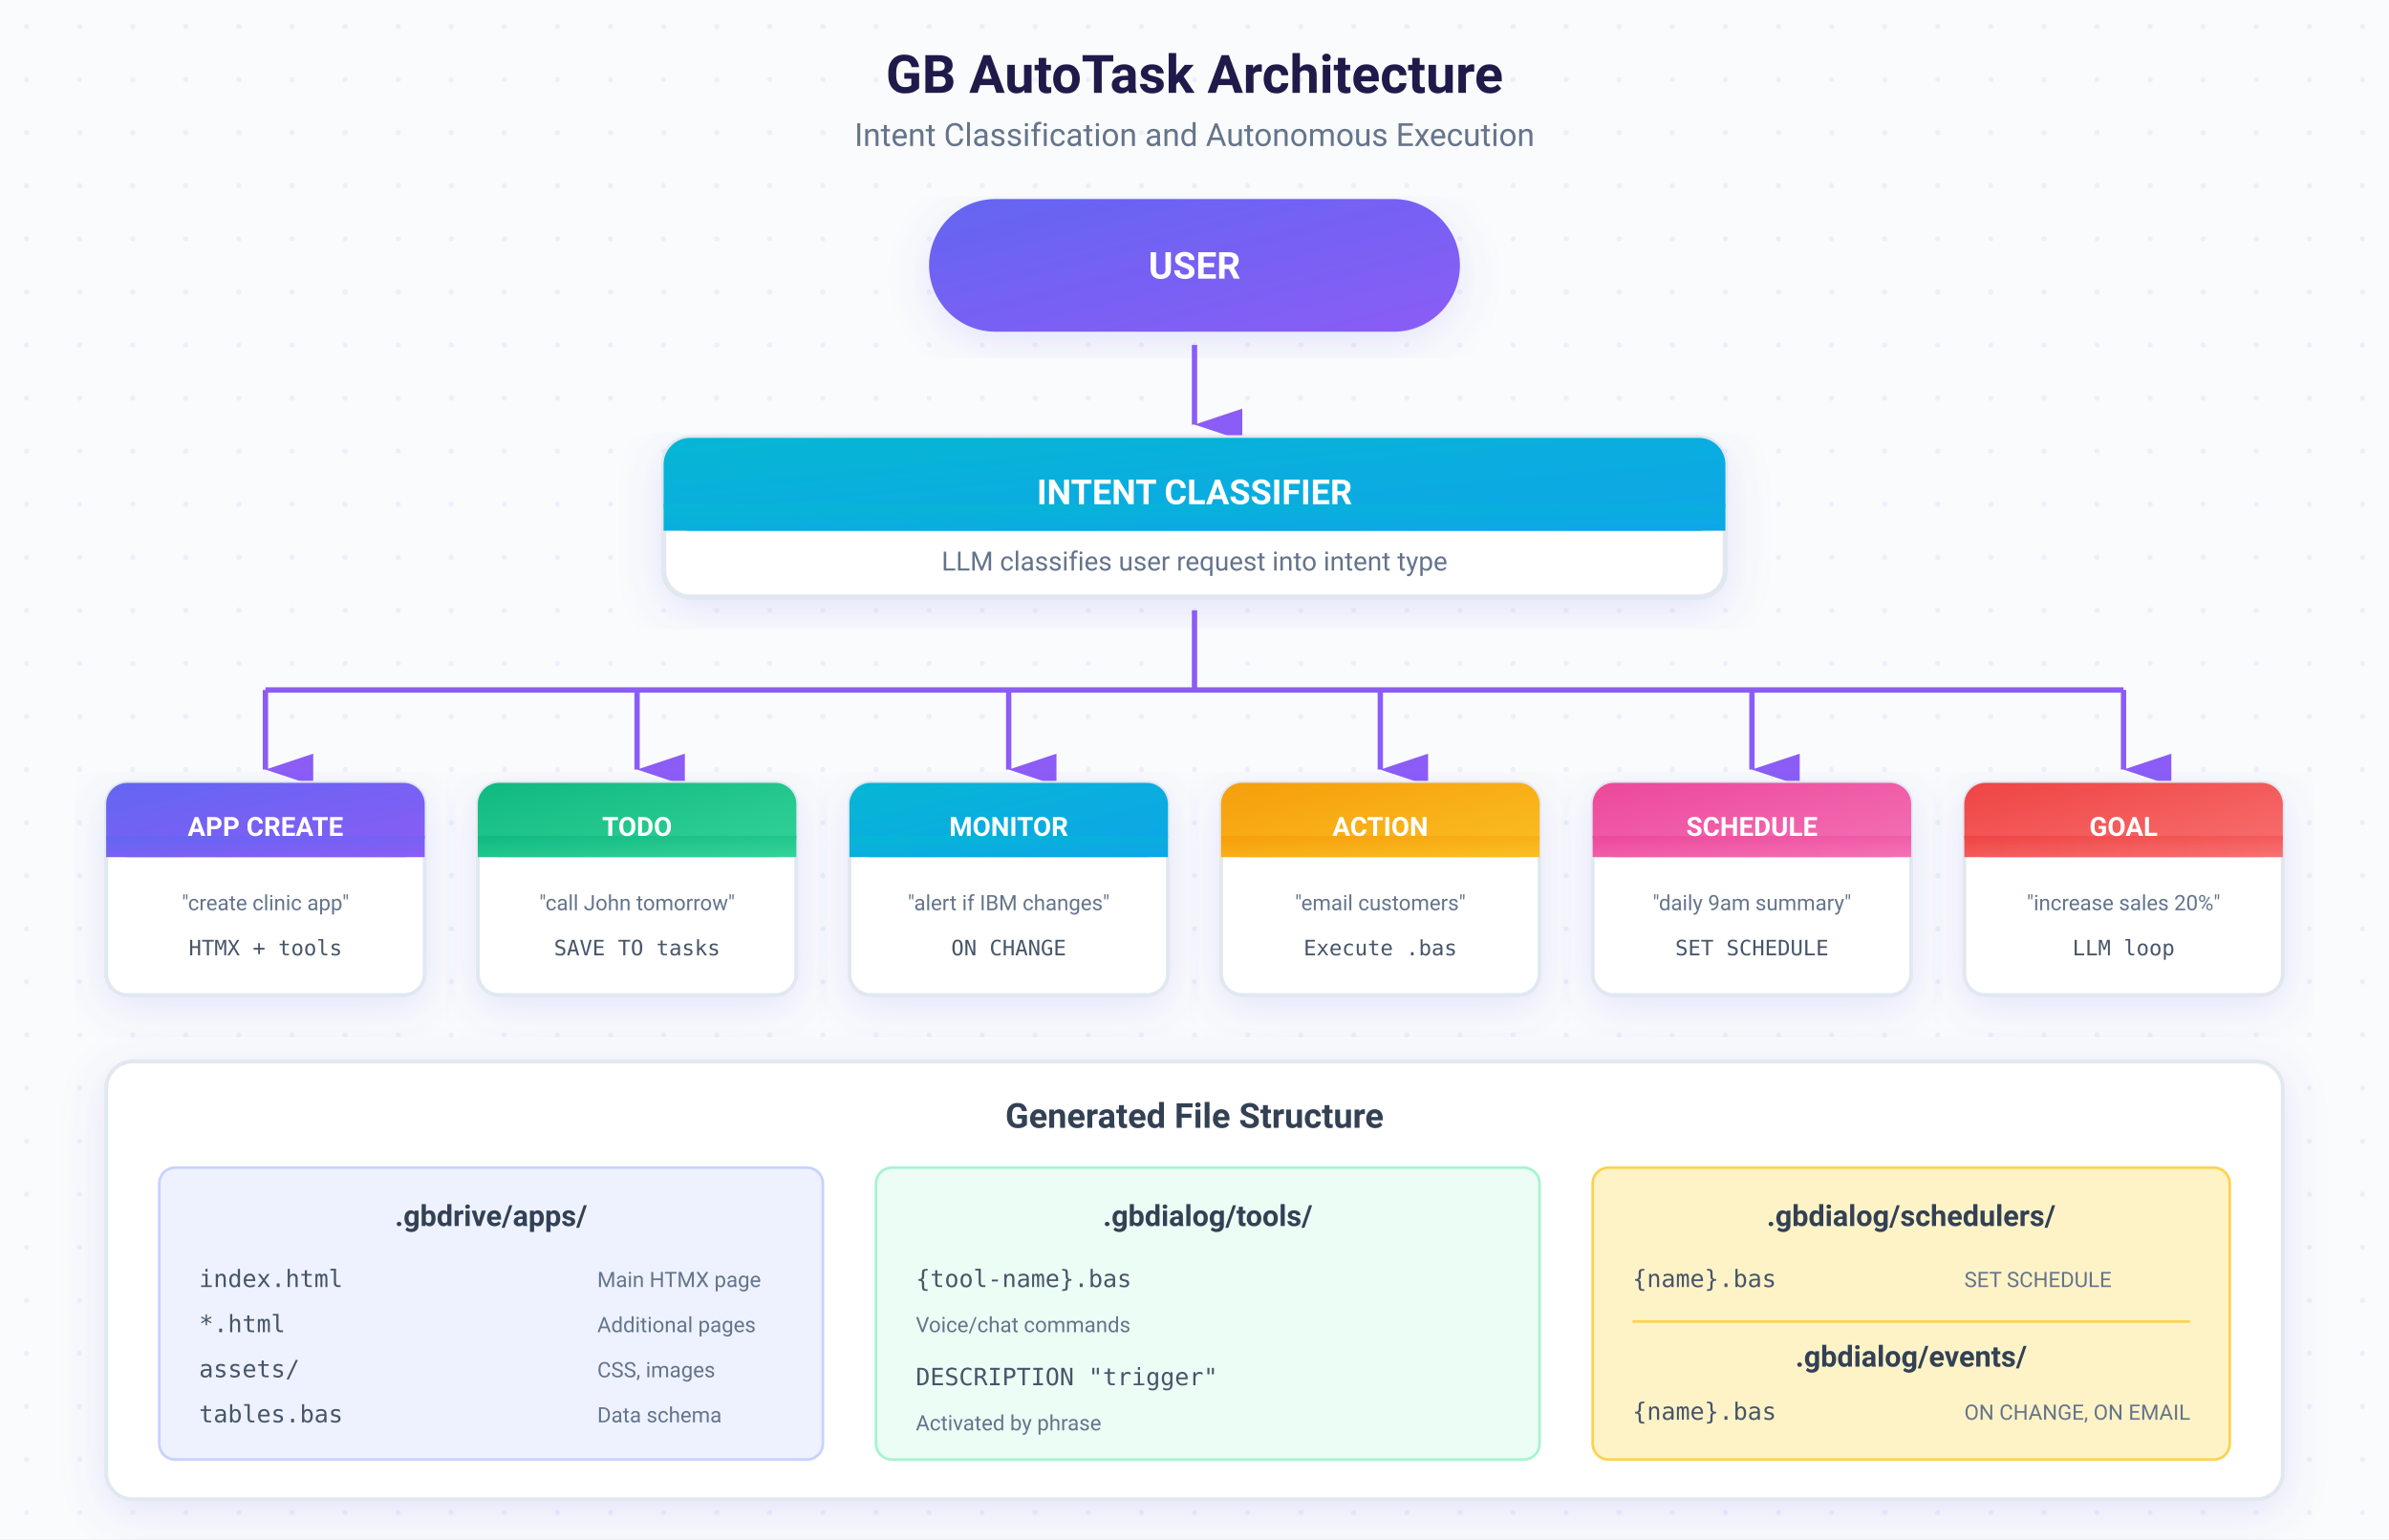
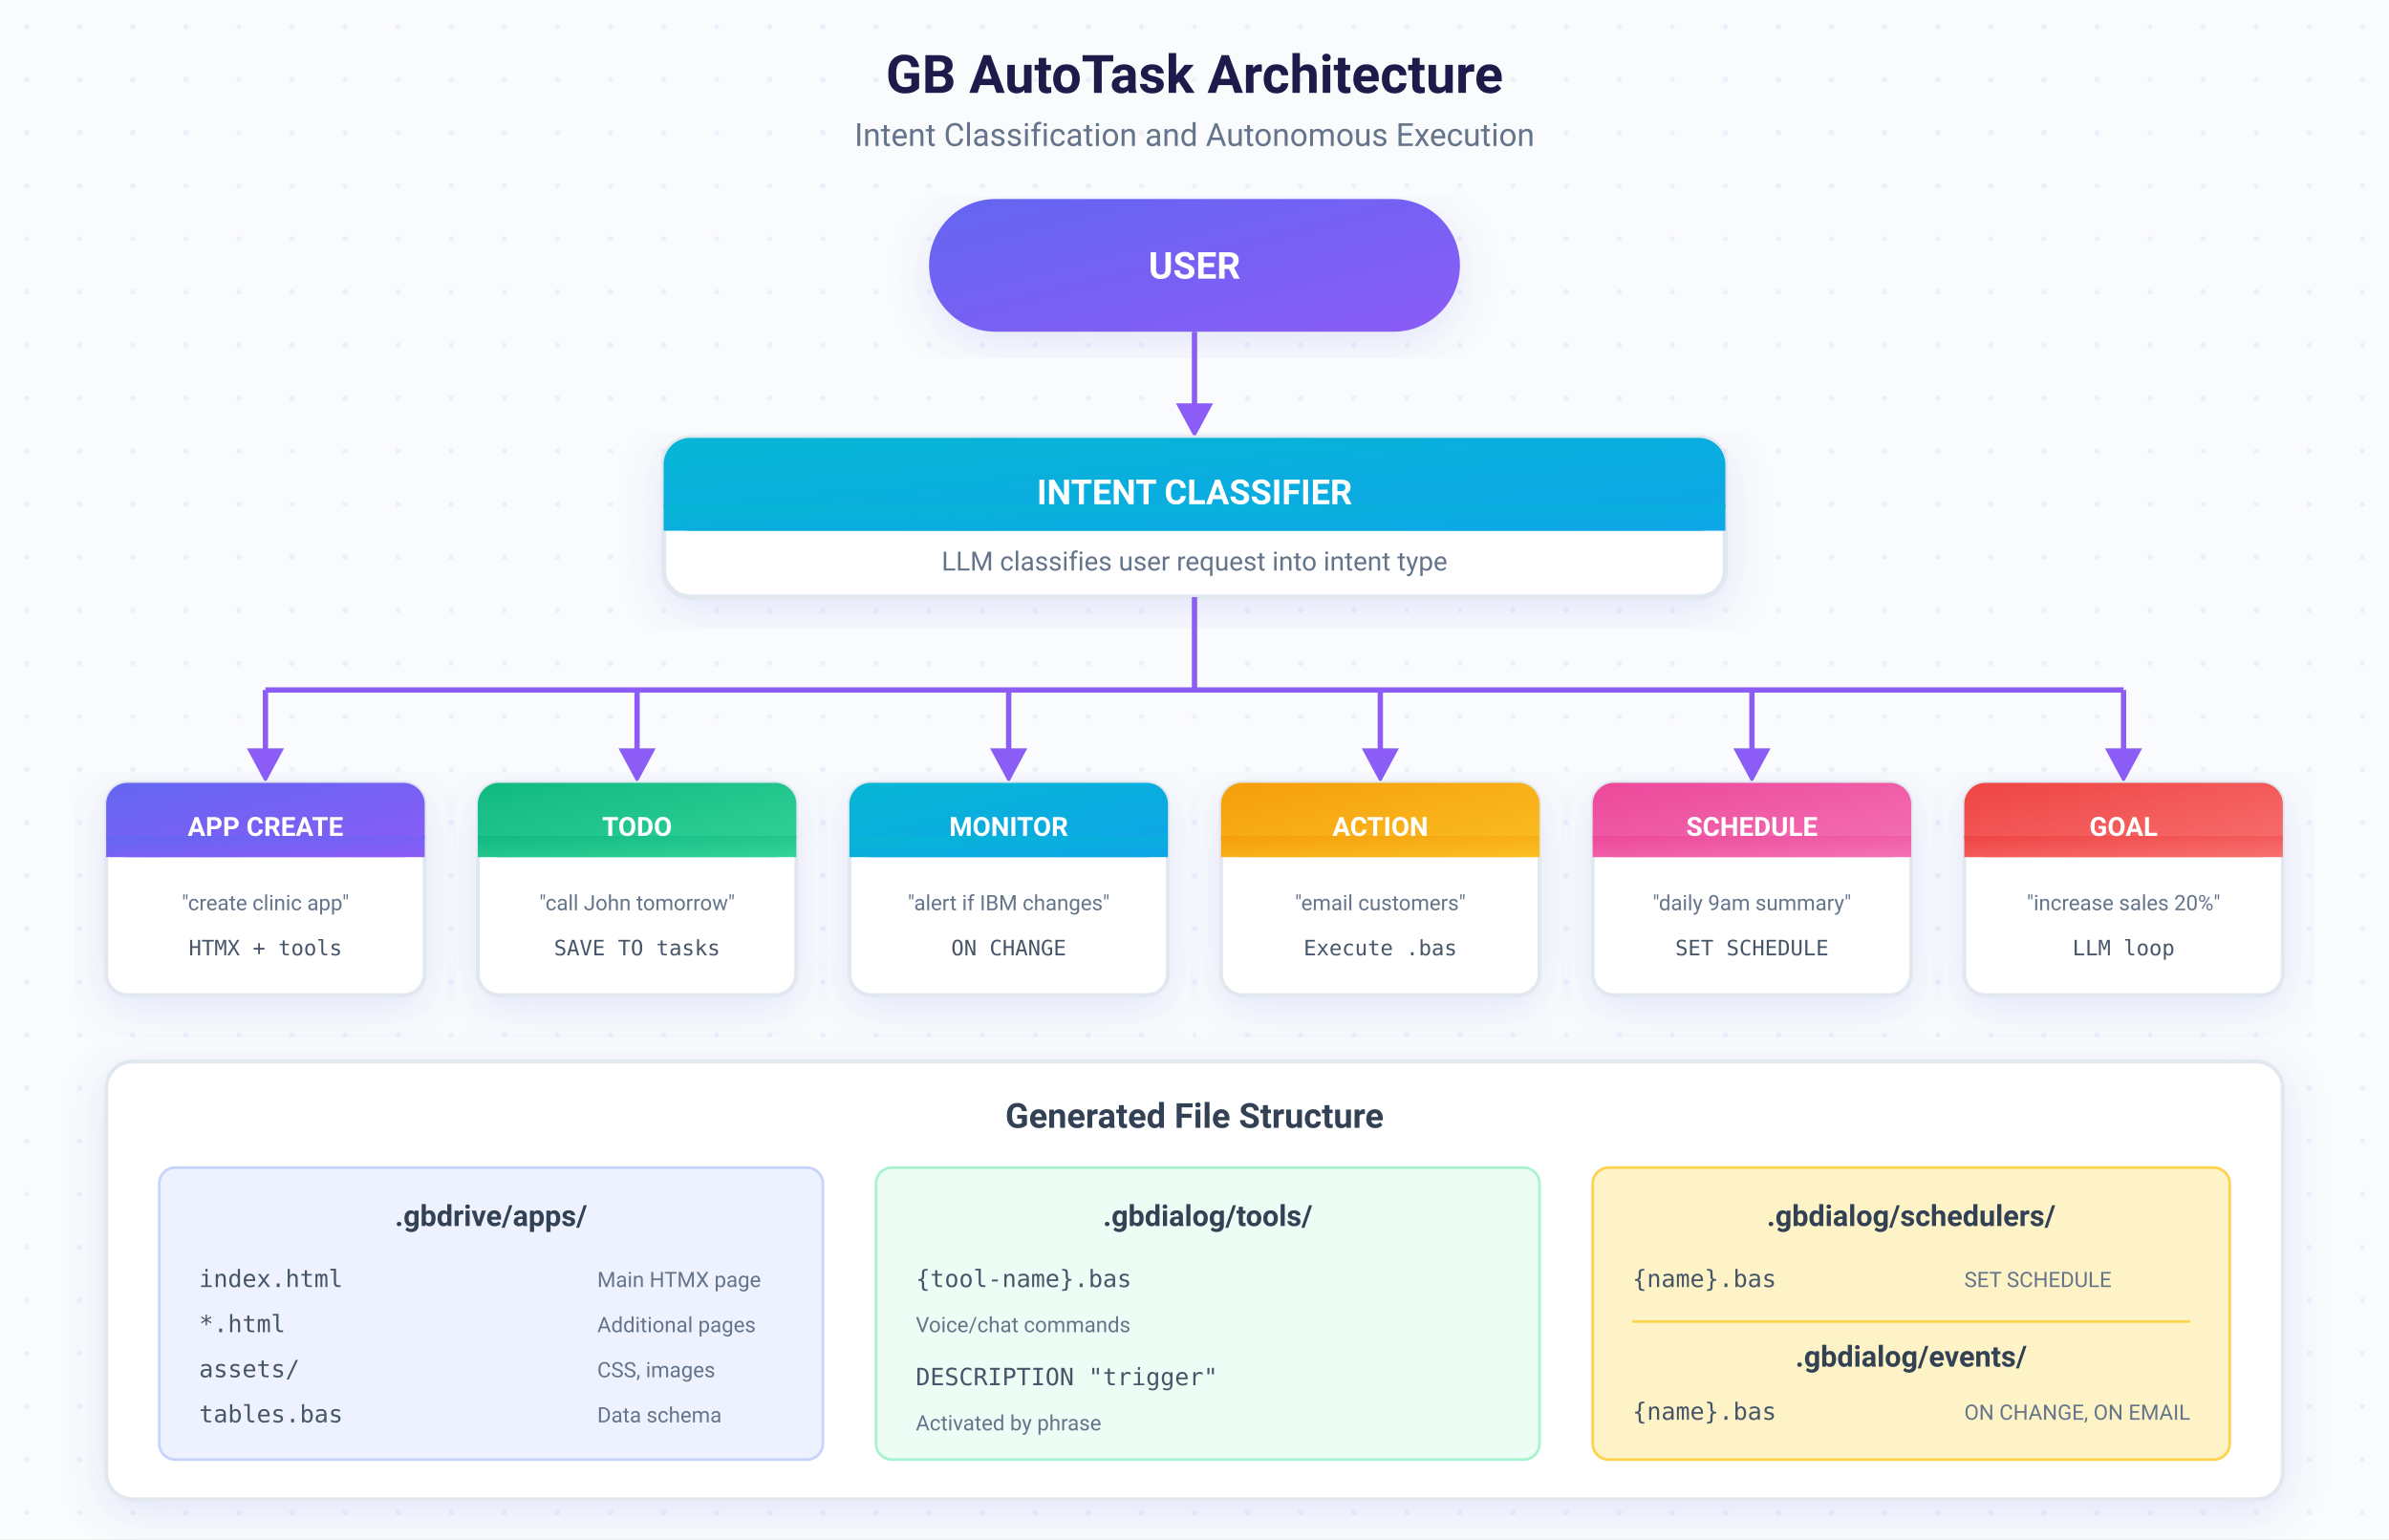
<svg xmlns="http://www.w3.org/2000/svg" width="900" height="580">
  <defs>
    <linearGradient id="primaryGrad" x1="0%" y1="0%" x2="100%" y2="100%">
      <stop offset="0%" style="stop-color:#6366F1;stop-opacity:1" />
      <stop offset="100%" style="stop-color:#8B5CF6;stop-opacity:1" />
    </linearGradient>
    <linearGradient id="cyanGrad" x1="0%" y1="0%" x2="100%" y2="100%">
      <stop offset="0%" style="stop-color:#06B6D4;stop-opacity:1" />
      <stop offset="100%" style="stop-color:#0EA5E9;stop-opacity:1" />
    </linearGradient>
    <linearGradient id="greenGrad" x1="0%" y1="0%" x2="100%" y2="100%">
      <stop offset="0%" style="stop-color:#10B981;stop-opacity:1" />
      <stop offset="100%" style="stop-color:#34D399;stop-opacity:1" />
    </linearGradient>
    <linearGradient id="orangeGrad" x1="0%" y1="0%" x2="100%" y2="100%">
      <stop offset="0%" style="stop-color:#F59E0B;stop-opacity:1" />
      <stop offset="100%" style="stop-color:#FBBF24;stop-opacity:1" />
    </linearGradient>
    <linearGradient id="pinkGrad" x1="0%" y1="0%" x2="100%" y2="100%">
      <stop offset="0%" style="stop-color:#EC4899;stop-opacity:1" />
      <stop offset="100%" style="stop-color:#F472B6;stop-opacity:1" />
    </linearGradient>
    <linearGradient id="redGrad" x1="0%" y1="0%" x2="100%" y2="100%">
      <stop offset="0%" style="stop-color:#EF4444;stop-opacity:1" />
      <stop offset="100%" style="stop-color:#F87171;stop-opacity:1" />
    </linearGradient>
    <filter id="cardShadow" x="-10%" y="-10%" width="120%" height="130%">
      <feDropShadow dx="0" dy="4" stdDeviation="8" flood-color="#6366F1" flood-opacity="0.15" />
    </filter>
    <pattern id="dots" patternUnits="userSpaceOnUse" width="20" height="20">
      <circle cx="10" cy="10" r="1" fill="#6366F1" opacity="0.08" />
    </pattern>
-     <marker id="arrowPurple" markerWidth="10" markerHeight="10" refX="9" refY="3" orient="auto" markerUnits="strokeWidth">
-       <path d="M0,0 L0,6 L9,3 z" fill="#8B5CF6" />
-     </marker>
-     <marker id="arrowDown" markerWidth="10" markerHeight="10" refX="3" refY="9" orient="auto" markerUnits="strokeWidth">
-       <path d="M0,0 L6,0 L3,9 z" fill="#8B5CF6" />
-     </marker>
  </defs>
  <style>
    .title-text { fill: #1E1B4B; font-family: -apple-system, BlinkMacSystemFont, 'Segoe UI', Roboto, sans-serif; }
    .main-text { fill: #334155; font-family: -apple-system, BlinkMacSystemFont, 'Segoe UI', Roboto, sans-serif; }
    .secondary-text { fill: #64748B; font-family: -apple-system, BlinkMacSystemFont, 'Segoe UI', Roboto, sans-serif; }
    .white-text { fill: #FFFFFF; font-family: -apple-system, BlinkMacSystemFont, 'Segoe UI', Roboto, sans-serif; }
    .mono-text { fill: #475569; font-family: 'SF Mono', 'Fira Code', Consolas, monospace; }

    @media (prefers-color-scheme: dark) {
      .title-text { fill: #F1F5F9; }
      .main-text { fill: #E2E8F0; }
      .secondary-text { fill: #94A3B8; }
      .mono-text { fill: #CBD5E1; }
    }
  </style>
  <rect width="900" height="580" fill="#FAFBFC" />
  <rect width="900" height="580" fill="url(#dots)" />
  <text x="450" y="35" text-anchor="middle" font-size="20" font-weight="600" class="title-text">GB AutoTask Architecture</text>
  <text x="450" y="55" text-anchor="middle" font-size="12" class="secondary-text">Intent Classification and Autonomous Execution</text>
  <g transform="translate(350, 75)">
    <rect width="200" height="50" rx="25" fill="url(#primaryGrad)" filter="url(#cardShadow)" />
    <text x="100" y="30" text-anchor="middle" font-size="14" font-weight="600" class="white-text">USER</text>
  </g>
-   <line x1="450" y1="130" x2="450" y2="160" stroke="#8B5CF6" stroke-width="2" marker-end="url(#arrowDown)" />
+   <line x1="450" y1="125" x2="450" y2="155" stroke="#8B5CF6" stroke-width="2" />
+   <polygon points="450,165 443,152 457,152" fill="#8B5CF6" />
  <g transform="translate(250, 165)">
    <rect width="400" height="60" rx="10" fill="#FFFFFF" stroke="#E2E8F0" stroke-width="2" filter="url(#cardShadow)" />
    <rect width="400" height="35" rx="10" fill="url(#cyanGrad)" />
    <rect y="25" width="400" height="10" fill="url(#cyanGrad)" />
    <text x="200" y="25" text-anchor="middle" font-size="13" font-weight="600" class="white-text">INTENT CLASSIFIER</text>
    <text x="200" y="50" text-anchor="middle" font-size="10" class="secondary-text">LLM classifies user request into intent type</text>
  </g>
-   <line x1="450" y1="230" x2="450" y2="260" stroke="#8B5CF6" stroke-width="2" />
+   <line x1="450" y1="225" x2="450" y2="260" stroke="#8B5CF6" stroke-width="2" />
  <line x1="100" y1="260" x2="800" y2="260" stroke="#8B5CF6" stroke-width="2" />
-   <line x1="100" y1="260" x2="100" y2="290" stroke="#8B5CF6" stroke-width="2" marker-end="url(#arrowDown)" />
-   <line x1="240" y1="260" x2="240" y2="290" stroke="#8B5CF6" stroke-width="2" marker-end="url(#arrowDown)" />
-   <line x1="380" y1="260" x2="380" y2="290" stroke="#8B5CF6" stroke-width="2" marker-end="url(#arrowDown)" />
-   <line x1="520" y1="260" x2="520" y2="290" stroke="#8B5CF6" stroke-width="2" marker-end="url(#arrowDown)" />
-   <line x1="660" y1="260" x2="660" y2="290" stroke="#8B5CF6" stroke-width="2" marker-end="url(#arrowDown)" />
-   <line x1="800" y1="260" x2="800" y2="290" stroke="#8B5CF6" stroke-width="2" marker-end="url(#arrowDown)" />
+   <line x1="100" y1="260" x2="100" y2="285" stroke="#8B5CF6" stroke-width="2" />
+   <polygon points="100,295 93,282 107,282" fill="#8B5CF6" />
+   <line x1="240" y1="260" x2="240" y2="285" stroke="#8B5CF6" stroke-width="2" />
+   <polygon points="240,295 233,282 247,282" fill="#8B5CF6" />
+   <line x1="380" y1="260" x2="380" y2="285" stroke="#8B5CF6" stroke-width="2" />
+   <polygon points="380,295 373,282 387,282" fill="#8B5CF6" />
+   <line x1="520" y1="260" x2="520" y2="285" stroke="#8B5CF6" stroke-width="2" />
+   <polygon points="520,295 513,282 527,282" fill="#8B5CF6" />
+   <line x1="660" y1="260" x2="660" y2="285" stroke="#8B5CF6" stroke-width="2" />
+   <polygon points="660,295 653,282 667,282" fill="#8B5CF6" />
+   <line x1="800" y1="260" x2="800" y2="285" stroke="#8B5CF6" stroke-width="2" />
+   <polygon points="800,295 793,282 807,282" fill="#8B5CF6" />
  <g transform="translate(40, 295)">
    <rect width="120" height="80" rx="8" fill="#FFFFFF" stroke="#E2E8F0" stroke-width="1.5" filter="url(#cardShadow)" />
    <rect width="120" height="28" rx="8" fill="url(#primaryGrad)" />
    <rect y="20" width="120" height="8" fill="url(#primaryGrad)" />
    <text x="60" y="20" text-anchor="middle" font-size="10" font-weight="600" class="white-text">APP CREATE</text>
    <text x="60" y="48" text-anchor="middle" font-size="8" class="secondary-text">"create clinic app"</text>
    <text x="60" y="65" text-anchor="middle" font-size="8" class="mono-text">HTMX + tools</text>
  </g>
  <g transform="translate(180, 295)">
    <rect width="120" height="80" rx="8" fill="#FFFFFF" stroke="#E2E8F0" stroke-width="1.5" filter="url(#cardShadow)" />
    <rect width="120" height="28" rx="8" fill="url(#greenGrad)" />
    <rect y="20" width="120" height="8" fill="url(#greenGrad)" />
    <text x="60" y="20" text-anchor="middle" font-size="10" font-weight="600" class="white-text">TODO</text>
    <text x="60" y="48" text-anchor="middle" font-size="8" class="secondary-text">"call John tomorrow"</text>
    <text x="60" y="65" text-anchor="middle" font-size="8" class="mono-text">SAVE TO tasks</text>
  </g>
  <g transform="translate(320, 295)">
    <rect width="120" height="80" rx="8" fill="#FFFFFF" stroke="#E2E8F0" stroke-width="1.5" filter="url(#cardShadow)" />
    <rect width="120" height="28" rx="8" fill="url(#cyanGrad)" />
    <rect y="20" width="120" height="8" fill="url(#cyanGrad)" />
    <text x="60" y="20" text-anchor="middle" font-size="10" font-weight="600" class="white-text">MONITOR</text>
    <text x="60" y="48" text-anchor="middle" font-size="8" class="secondary-text">"alert if IBM changes"</text>
    <text x="60" y="65" text-anchor="middle" font-size="8" class="mono-text">ON CHANGE</text>
  </g>
  <g transform="translate(460, 295)">
    <rect width="120" height="80" rx="8" fill="#FFFFFF" stroke="#E2E8F0" stroke-width="1.5" filter="url(#cardShadow)" />
    <rect width="120" height="28" rx="8" fill="url(#orangeGrad)" />
    <rect y="20" width="120" height="8" fill="url(#orangeGrad)" />
    <text x="60" y="20" text-anchor="middle" font-size="10" font-weight="600" class="white-text">ACTION</text>
    <text x="60" y="48" text-anchor="middle" font-size="8" class="secondary-text">"email customers"</text>
    <text x="60" y="65" text-anchor="middle" font-size="8" class="mono-text">Execute .bas</text>
  </g>
  <g transform="translate(600, 295)">
    <rect width="120" height="80" rx="8" fill="#FFFFFF" stroke="#E2E8F0" stroke-width="1.5" filter="url(#cardShadow)" />
    <rect width="120" height="28" rx="8" fill="url(#pinkGrad)" />
    <rect y="20" width="120" height="8" fill="url(#pinkGrad)" />
    <text x="60" y="20" text-anchor="middle" font-size="10" font-weight="600" class="white-text">SCHEDULE</text>
    <text x="60" y="48" text-anchor="middle" font-size="8" class="secondary-text">"daily 9am summary"</text>
    <text x="60" y="65" text-anchor="middle" font-size="8" class="mono-text">SET SCHEDULE</text>
  </g>
  <g transform="translate(740, 295)">
    <rect width="120" height="80" rx="8" fill="#FFFFFF" stroke="#E2E8F0" stroke-width="1.5" filter="url(#cardShadow)" />
    <rect width="120" height="28" rx="8" fill="url(#redGrad)" />
    <rect y="20" width="120" height="8" fill="url(#redGrad)" />
    <text x="60" y="20" text-anchor="middle" font-size="10" font-weight="600" class="white-text">GOAL</text>
    <text x="60" y="48" text-anchor="middle" font-size="8" class="secondary-text">"increase sales 20%"</text>
    <text x="60" y="65" text-anchor="middle" font-size="8" class="mono-text">LLM loop</text>
  </g>
  <g transform="translate(40, 400)">
    <rect width="820" height="165" rx="10" fill="#FFFFFF" stroke="#E2E8F0" stroke-width="1.5" filter="url(#cardShadow)" />
    <text x="410" y="25" text-anchor="middle" font-size="13" font-weight="600" class="main-text">Generated File Structure</text>
    <g transform="translate(20, 40)">
      <rect width="250" height="110" rx="6" fill="#EEF2FF" stroke="#C7D2FE" />
      <text x="125" y="22" text-anchor="middle" font-size="11" font-weight="600" class="main-text">.gbdrive/apps/</text>
      <text x="15" y="45" font-size="9" class="mono-text">index.html</text>
      <text x="165" y="45" font-size="8" class="secondary-text">Main HTMX page</text>
      <text x="15" y="62" font-size="9" class="mono-text">*.html</text>
      <text x="165" y="62" font-size="8" class="secondary-text">Additional pages</text>
      <text x="15" y="79" font-size="9" class="mono-text">assets/</text>
      <text x="165" y="79" font-size="8" class="secondary-text">CSS, images</text>
      <text x="15" y="96" font-size="9" class="mono-text">tables.bas</text>
      <text x="165" y="96" font-size="8" class="secondary-text">Data schema</text>
    </g>
    <g transform="translate(290, 40)">
      <rect width="250" height="110" rx="6" fill="#ECFDF5" stroke="#A7F3D0" />
      <text x="125" y="22" text-anchor="middle" font-size="11" font-weight="600" class="main-text">.gbdialog/tools/</text>
      <text x="15" y="45" font-size="9" class="mono-text">{tool-name}.bas</text>
      <text x="15" y="62" font-size="8" class="secondary-text">Voice/chat commands</text>
      <text x="15" y="82" font-size="9" class="mono-text">DESCRIPTION "trigger"</text>
      <text x="15" y="99" font-size="8" class="secondary-text">Activated by phrase</text>
    </g>
    <g transform="translate(560, 40)">
      <rect width="240" height="110" rx="6" fill="#FEF3C7" stroke="#FCD34D" />
      <text x="120" y="22" text-anchor="middle" font-size="11" font-weight="600" class="main-text">.gbdialog/schedulers/</text>
      <text x="15" y="45" font-size="9" class="mono-text">{name}.bas</text>
      <text x="140" y="45" font-size="8" class="secondary-text">SET SCHEDULE</text>
      <line x1="15" y1="58" x2="225" y2="58" stroke="#FCD34D" stroke-width="1" />
      <text x="120" y="75" text-anchor="middle" font-size="11" font-weight="600" class="main-text">.gbdialog/events/</text>
      <text x="15" y="95" font-size="9" class="mono-text">{name}.bas</text>
      <text x="140" y="95" font-size="8" class="secondary-text">ON CHANGE, ON EMAIL</text>
    </g>
  </g>
</svg>
